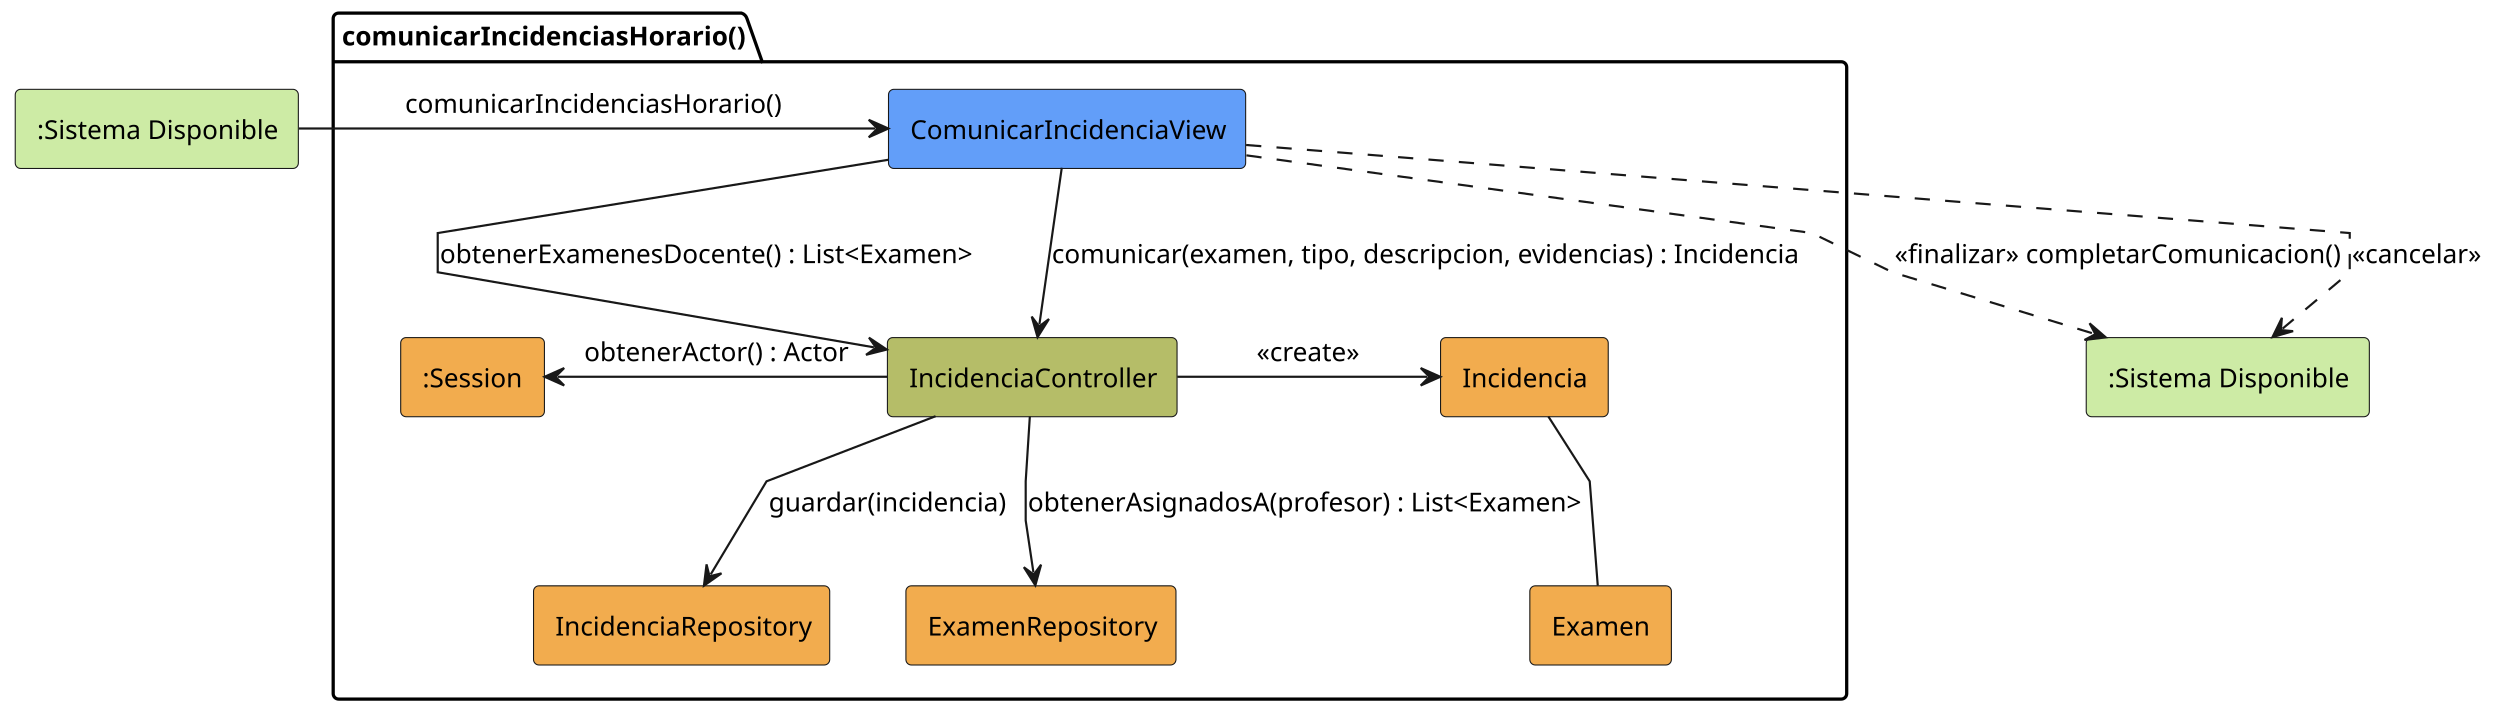
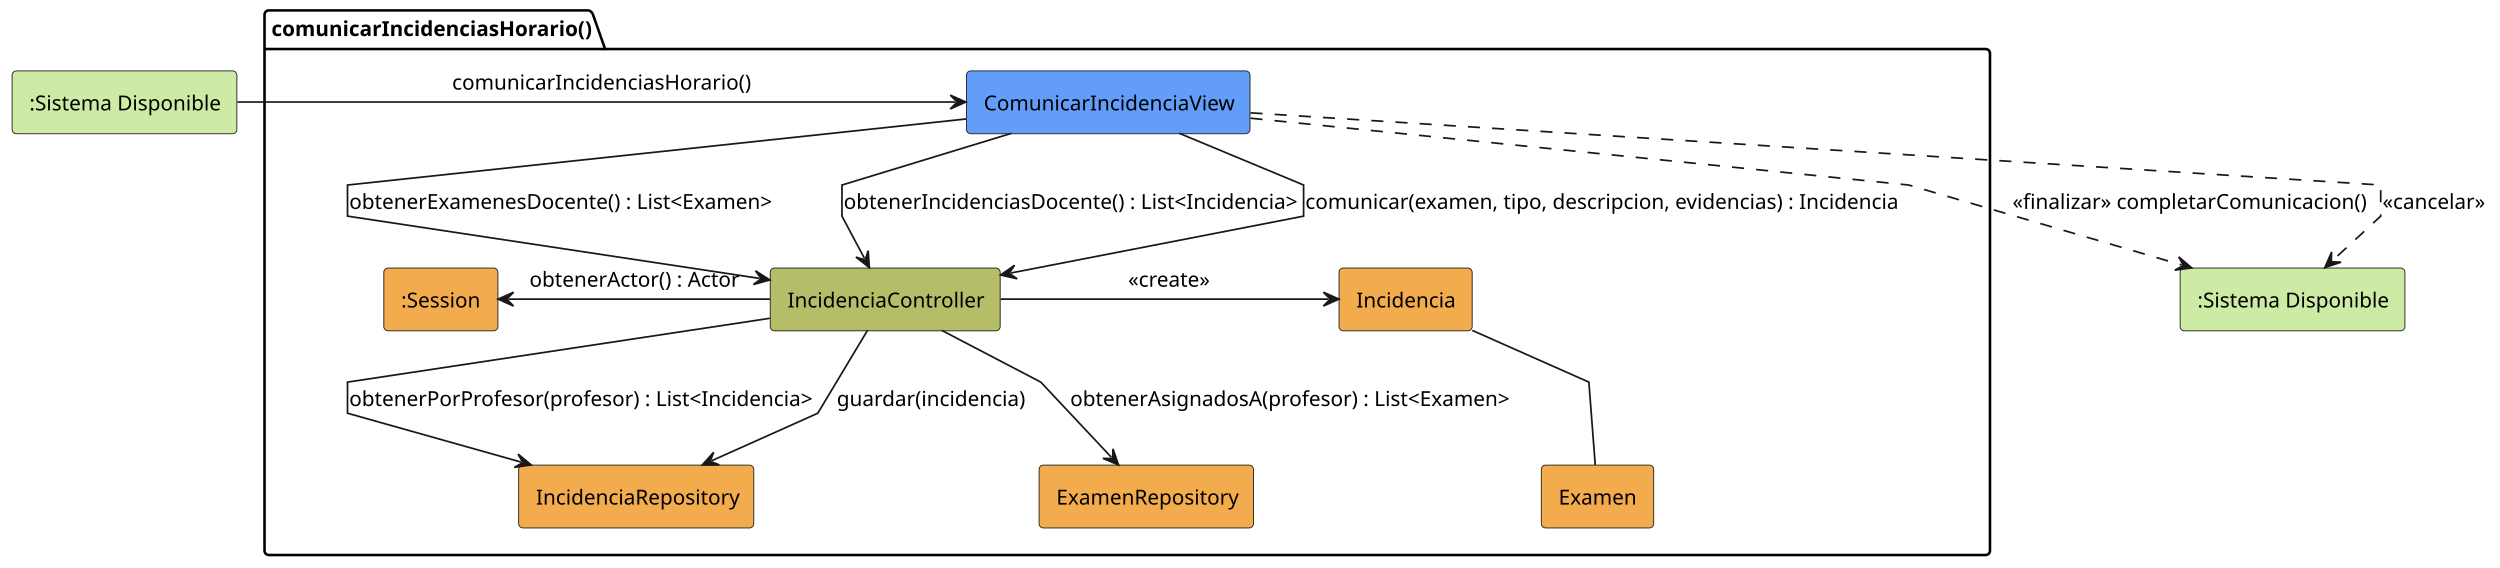
- <svg xmlns="http://www.w3.org/2000/svg" contentStyleType="text/css" height="328px" preserveAspectRatio="none" style="width:1148px;height:328px;background:#FFFFFF;" version="1.1" viewBox="0 0 1148 328" width="1148px" zoomAndPan="magnify">
+ <svg xmlns="http://www.w3.org/2000/svg" contentStyleType="text/css" height="328px" preserveAspectRatio="none" style="width:1446px;height:328px;background:#FFFFFF;" version="1.1" viewBox="0 0 1446 328" width="1446px" zoomAndPan="magnify">
  <defs />
  <g>
    <g id="cluster_comunicarIncidenciasHorario">
-       <path d="M155.5,6.016 L340.5,6.016 A3.75,3.75 0 0 1 343,8.516 L350,28.36 L845.5,28.36 A2.5,2.5 0 0 1 848,30.86 L848,318.516 A2.5,2.5 0 0 1 845.5,321.016 L155.5,321.016 A2.5,2.5 0 0 1 153,318.516 L153,8.516 A2.5,2.5 0 0 1 155.5,6.016 " fill="none" style="stroke:#000000;stroke-width:1.5;" />
+       <path d="M155.5,6.016 L340.5,6.016 A3.75,3.75 0 0 1 343,8.516 L350,28.36 L1148.5,28.36 A2.5,2.5 0 0 1 1151,30.86 L1151,318.516 A2.5,2.5 0 0 1 1148.5,321.016 L155.5,321.016 A2.5,2.5 0 0 1 153,318.516 L153,8.516 A2.5,2.5 0 0 1 155.5,6.016 " fill="none" style="stroke:#000000;stroke-width:1.5;" />
      <line style="stroke:#000000;stroke-width:1.5;" x1="153" x2="350" y1="28.36" y2="28.36" />
      <text fill="#000000" font-family="sans-serif" font-size="12" font-weight="bold" lengthAdjust="spacing" textLength="184" x="157" y="20.844">comunicarIncidenciasHorario()</text>
    </g>
    <g id="elem_ComunicarIncidenciaView">
-       <rect fill="#629EF9" height="36.344" rx="2.5" ry="2.5" style="stroke:#181818;stroke-width:0.5;" width="164" x="408" y="41.016" />
-       <text fill="#000000" font-family="sans-serif" font-size="12" lengthAdjust="spacing" textLength="144" x="418" y="63.844">ComunicarIncidenciaView</text>
+       <rect fill="#629EF9" height="36.344" rx="2.5" ry="2.5" style="stroke:#181818;stroke-width:0.5;" width="164" x="559" y="41.016" />
+       <text fill="#000000" font-family="sans-serif" font-size="12" lengthAdjust="spacing" textLength="144" x="569" y="63.844">ComunicarIncidenciaView</text>
    </g>
    <g id="elem_IncidenciaController">
-       <rect fill="#B5BD68" height="36.344" rx="2.5" ry="2.5" style="stroke:#181818;stroke-width:0.5;" width="133" x="407.5" y="155.016" />
-       <text fill="#000000" font-family="sans-serif" font-size="12" lengthAdjust="spacing" textLength="113" x="417.5" y="177.844">IncidenciaController</text>
+       <rect fill="#B5BD68" height="36.344" rx="2.5" ry="2.5" style="stroke:#181818;stroke-width:0.5;" width="133" x="445.5" y="155.016" />
+       <text fill="#000000" font-family="sans-serif" font-size="12" lengthAdjust="spacing" textLength="113" x="455.5" y="177.844">IncidenciaController</text>
    </g>
    <g id="elem_IncidenciaRepository">
-       <rect fill="#F2AC4E" height="36.344" rx="2.5" ry="2.5" style="stroke:#181818;stroke-width:0.5;" width="136" x="245" y="269.016" />
-       <text fill="#000000" font-family="sans-serif" font-size="12" lengthAdjust="spacing" textLength="116" x="255" y="291.844">IncidenciaRepository</text>
+       <rect fill="#F2AC4E" height="36.344" rx="2.5" ry="2.5" style="stroke:#181818;stroke-width:0.5;" width="136" x="300" y="269.016" />
+       <text fill="#000000" font-family="sans-serif" font-size="12" lengthAdjust="spacing" textLength="116" x="310" y="291.844">IncidenciaRepository</text>
    </g>
    <g id="elem_ExamenRepository">
-       <rect fill="#F2AC4E" height="36.344" rx="2.5" ry="2.5" style="stroke:#181818;stroke-width:0.5;" width="124" x="416" y="269.016" />
-       <text fill="#000000" font-family="sans-serif" font-size="12" lengthAdjust="spacing" textLength="104" x="426" y="291.844">ExamenRepository</text>
+       <rect fill="#F2AC4E" height="36.344" rx="2.5" ry="2.5" style="stroke:#181818;stroke-width:0.5;" width="124" x="601" y="269.016" />
+       <text fill="#000000" font-family="sans-serif" font-size="12" lengthAdjust="spacing" textLength="104" x="611" y="291.844">ExamenRepository</text>
    </g>
    <g id="elem_Incidencia">
-       <rect fill="#F2AC4E" height="36.344" rx="2.5" ry="2.5" style="stroke:#181818;stroke-width:0.5;" width="77" x="661.5" y="155.016" />
-       <text fill="#000000" font-family="sans-serif" font-size="12" lengthAdjust="spacing" textLength="57" x="671.5" y="177.844">Incidencia</text>
+       <rect fill="#F2AC4E" height="36.344" rx="2.5" ry="2.5" style="stroke:#181818;stroke-width:0.5;" width="77" x="774.5" y="155.016" />
+       <text fill="#000000" font-family="sans-serif" font-size="12" lengthAdjust="spacing" textLength="57" x="784.5" y="177.844">Incidencia</text>
    </g>
    <g id="elem_Examen">
-       <rect fill="#F2AC4E" height="36.344" rx="2.5" ry="2.5" style="stroke:#181818;stroke-width:0.5;" width="65" x="702.5" y="269.016" />
-       <text fill="#000000" font-family="sans-serif" font-size="12" lengthAdjust="spacing" textLength="45" x="712.5" y="291.844">Examen</text>
+       <rect fill="#F2AC4E" height="36.344" rx="2.5" ry="2.5" style="stroke:#181818;stroke-width:0.5;" width="65" x="891.5" y="269.016" />
+       <text fill="#000000" font-family="sans-serif" font-size="12" lengthAdjust="spacing" textLength="45" x="901.5" y="291.844">Examen</text>
    </g>
    <g id="elem_Session">
-       <rect fill="#F2AC4E" height="36.344" rx="2.5" ry="2.5" style="stroke:#181818;stroke-width:0.5;" width="66" x="184" y="155.016" />
-       <text fill="#000000" font-family="sans-serif" font-size="12" lengthAdjust="spacing" textLength="46" x="194" y="177.844">:Session</text>
+       <rect fill="#F2AC4E" height="36.344" rx="2.5" ry="2.5" style="stroke:#181818;stroke-width:0.5;" width="66" x="222" y="155.016" />
+       <text fill="#000000" font-family="sans-serif" font-size="12" lengthAdjust="spacing" textLength="46" x="232" y="177.844">:Session</text>
    </g>
    <g id="elem_SistemaDisponible">
      <rect fill="#CDEBA5" height="36.344" rx="2.5" ry="2.5" style="stroke:#181818;stroke-width:0.5;" width="130" x="7" y="41.016" />
      <text fill="#000000" font-family="sans-serif" font-size="12" lengthAdjust="spacing" textLength="110" x="17" y="63.844">:Sistema Disponible</text>
    </g>
    <g id="elem_SistemaDisponibleSalida">
-       <rect fill="#CDEBA5" height="36.344" rx="2.5" ry="2.5" style="stroke:#181818;stroke-width:0.5;" width="130" x="958" y="155.016" />
-       <text fill="#000000" font-family="sans-serif" font-size="12" lengthAdjust="spacing" textLength="110" x="968" y="177.844">:Sistema Disponible</text>
+       <rect fill="#CDEBA5" height="36.344" rx="2.5" ry="2.5" style="stroke:#181818;stroke-width:0.5;" width="130" x="1261" y="155.016" />
+       <text fill="#000000" font-family="sans-serif" font-size="12" lengthAdjust="spacing" textLength="110" x="1271" y="177.844">:Sistema Disponible</text>
    </g>
    <g id="link_SistemaDisponible_ComunicarIncidenciaView">
-       <path d="M137.31,59.016 C210.33,59.016 322.7,59.016 401.92,59.016 " fill="none" id="SistemaDisponible-to-ComunicarIncidenciaView" style="stroke:#181818;stroke-width:1.0;" />
-       <polygon fill="#181818" points="407.92,59.016,398.92,55.016,402.92,59.016,398.92,63.016,407.92,59.016" style="stroke:#181818;stroke-width:1.0;" />
-       <text fill="#000000" font-family="sans-serif" font-size="12" lengthAdjust="spacing" textLength="173" x="186" y="51.844">comunicarIncidenciasHorario()</text>
+       <path d="M137.27,59.016 C241.34,59.016 438.7,59.016 552.63,59.016 " fill="none" id="SistemaDisponible-to-ComunicarIncidenciaView" style="stroke:#181818;stroke-width:1.0;" />
+       <polygon fill="#181818" points="558.63,59.016,549.63,55.016,553.63,59.016,549.63,63.016,558.63,59.016" style="stroke:#181818;stroke-width:1.0;" />
+       <text fill="#000000" font-family="sans-serif" font-size="12" lengthAdjust="spacing" textLength="173" x="261.5" y="51.844">comunicarIncidenciasHorario()</text>
    </g>
    <g id="link_ComunicarIncidenciaView_IncidenciaController">
-       <path d="M407.96,73.356 C322.52,87.256 201,107.016 201,107.016 C201,107.016 201,125.016 201,125.016 C201,125.016 320.487,145.588 401.307,159.498 " fill="none" id="ComunicarIncidenciaView-to-IncidenciaController" style="stroke:#181818;stroke-width:1.0;" />
-       <polygon fill="#181818" points="407.22,160.516,399.029,155.047,402.292,159.668,397.672,162.931,407.22,160.516" style="stroke:#181818;stroke-width:1.0;" />
+       <path d="M558.76,68.806 C431.4,82.406 201,107.016 201,107.016 C201,107.016 201,125.016 201,125.016 C201,125.016 347.967,147.229 439.347,161.039 " fill="none" id="ComunicarIncidenciaView-to-IncidenciaController" style="stroke:#181818;stroke-width:1.0;" />
+       <polygon fill="#181818" points="445.28,161.936,436.979,156.636,440.336,161.189,435.783,164.546,445.28,161.936" style="stroke:#181818;stroke-width:1.0;" />
      <text fill="#000000" font-family="sans-serif" font-size="12" lengthAdjust="spacing" textLength="244" x="202" y="120.844">obtenerExamenesDocente() : List&lt;Examen&gt;</text>
    </g>
    <g id="link_ComunicarIncidenciaView_IncidenciaController">
-       <path d="M487.57,77.026 C484.56,98.076 480.319,127.776 477.299,148.906 " fill="none" id="ComunicarIncidenciaView-to-IncidenciaController-1" style="stroke:#181818;stroke-width:1.0;" />
-       <polygon fill="#181818" points="476.45,154.846,481.683,146.502,477.157,149.896,473.764,145.371,476.45,154.846" style="stroke:#181818;stroke-width:1.0;" />
-       <text fill="#000000" font-family="sans-serif" font-size="12" lengthAdjust="spacing" textLength="340" x="483" y="120.844">comunicar(examen, tipo, descripcion, evidencias) : Incidencia</text>
+       <path d="M584.97,77.116 C540.93,90.556 487,107.016 487,107.016 C487,107.016 487,125.016 487,125.016 C487,125.016 492.885,136.067 500.015,149.487 " fill="none" id="ComunicarIncidenciaView-to-IncidenciaController-1" style="stroke:#181818;stroke-width:1.0;" />
+       <polygon fill="#181818" points="502.83,154.786,502.14,144.961,500.484,150.37,495.075,148.715,502.83,154.786" style="stroke:#181818;stroke-width:1.0;" />
+       <text fill="#000000" font-family="sans-serif" font-size="12" lengthAdjust="spacing" textLength="261" x="488" y="120.844">obtenerIncidenciasDocente() : List&lt;Incidencia&gt;</text>
+     </g>
+     <g id="link_ComunicarIncidenciaView_IncidenciaController">
+       <path d="M682.12,77.116 C714.42,90.556 754,107.016 754,107.016 C754,107.016 754,125.016 754,125.016 C754,125.016 656.29,143.992 584.66,157.902 " fill="none" id="ComunicarIncidenciaView-to-IncidenciaController-2" style="stroke:#181818;stroke-width:1.0;" />
+       <polygon fill="#181818" points="578.77,159.046,588.367,161.257,583.678,158.093,586.842,153.404,578.77,159.046" style="stroke:#181818;stroke-width:1.0;" />
+       <text fill="#000000" font-family="sans-serif" font-size="12" lengthAdjust="spacing" textLength="340" x="755" y="120.844">comunicar(examen, tipo, descripcion, evidencias) : Incidencia</text>
    </g>
    <g id="link_Session_IncidenciaController">
-       <path d="M256.07,173.016 C295.66,173.016 356.93,173.016 407.42,173.016 " fill="none" id="Session-backto-IncidenciaController" style="stroke:#181818;stroke-width:1.0;" />
-       <polygon fill="#181818" points="250.07,173.016,259.07,177.016,255.07,173.016,259.07,169.016,250.07,173.016" style="stroke:#181818;stroke-width:1.0;" />
-       <text fill="#000000" font-family="sans-serif" font-size="12" lengthAdjust="spacing" textLength="121" x="268.25" y="165.844">obtenerActor() : Actor</text>
+       <path d="M294.07,173.016 C333.66,173.016 394.93,173.016 445.42,173.016 " fill="none" id="Session-backto-IncidenciaController" style="stroke:#181818;stroke-width:1.0;" />
+       <polygon fill="#181818" points="288.07,173.016,297.07,177.016,293.07,173.016,297.07,169.016,288.07,173.016" style="stroke:#181818;stroke-width:1.0;" />
+       <text fill="#000000" font-family="sans-serif" font-size="12" lengthAdjust="spacing" textLength="121" x="306.25" y="165.844">obtenerActor() : Actor</text>
    </g>
    <g id="link_IncidenciaController_ExamenRepository">
-       <path d="M472.9,191.246 C472.04,204.666 471,221.016 471,221.016 C471,221.016 471,239.016 471,239.016 C471,239.016 472.56,249.431 474.55,262.851 " fill="none" id="IncidenciaController-to-ExamenRepository" style="stroke:#181818;stroke-width:1.0;" />
-       <polygon fill="#181818" points="475.43,268.786,478.067,259.297,474.697,263.84,470.153,260.47,475.43,268.786" style="stroke:#181818;stroke-width:1.0;" />
-       <text fill="#000000" font-family="sans-serif" font-size="12" lengthAdjust="spacing" textLength="253" x="472" y="234.844">obtenerAsignadosA(profesor) : List&lt;Examen&gt;</text>
+       <path d="M544.75,191.116 C570.48,204.556 602,221.016 602,221.016 C602,221.016 624.795,245.3 642.865,264.56 " fill="none" id="IncidenciaController-to-ExamenRepository" style="stroke:#181818;stroke-width:1.0;" />
+       <polygon fill="#181818" points="646.97,268.936,643.729,259.636,643.549,265.29,637.895,265.109,646.97,268.936" style="stroke:#181818;stroke-width:1.0;" />
+       <text fill="#000000" font-family="sans-serif" font-size="12" lengthAdjust="spacing" textLength="253" x="619" y="234.844">obtenerAsignadosA(profesor) : List&lt;Examen&gt;</text>
+     </g>
+     <g id="link_IncidenciaController_IncidenciaRepository">
+       <path d="M445.28,184.096 C353.9,197.906 201,221.016 201,221.016 C201,221.016 201,239.016 201,239.016 C201,239.016 253.714,253.85 301.464,267.29 " fill="none" id="IncidenciaController-to-IncidenciaRepository" style="stroke:#181818;stroke-width:1.0;" />
+       <polygon fill="#181818" points="307.24,268.916,299.66,262.627,302.427,267.561,297.493,270.328,307.24,268.916" style="stroke:#181818;stroke-width:1.0;" />
+       <text fill="#000000" font-family="sans-serif" font-size="12" lengthAdjust="spacing" textLength="266" x="202" y="234.844">obtenerPorProfesor(profesor) : List&lt;Incidencia&gt;</text>
+     </g>
+     <g id="link_IncidenciaController_IncidenciaRepository">
+       <path d="M501.75,191.096 C490.2,210.356 473,239.016 473,239.016 C473,239.016 441.707,253.025 411.676,266.465 " fill="none" id="IncidenciaController-to-IncidenciaRepository-1" style="stroke:#181818;stroke-width:1.0;" />
+       <polygon fill="#181818" points="406.2,268.916,416.049,268.89,410.764,266.873,412.781,261.588,406.2,268.916" style="stroke:#181818;stroke-width:1.0;" />
+       <text fill="#000000" font-family="sans-serif" font-size="12" lengthAdjust="spacing" textLength="109" x="484" y="234.844">guardar(incidencia)</text>
    </g>
    <g id="link_IncidenciaController_Incidencia">
-       <path d="M540.59,173.016 C579.91,173.016 622.3,173.016 655.39,173.016 " fill="none" id="IncidenciaController-to-Incidencia" style="stroke:#181818;stroke-width:1.0;" />
-       <polygon fill="#181818" points="661.39,173.016,652.39,169.016,656.39,173.016,652.39,177.016,661.39,173.016" style="stroke:#181818;stroke-width:1.0;" />
-       <text fill="#000000" font-family="sans-serif" font-size="12" lengthAdjust="spacing" textLength="48" x="577" y="165.844">«create»</text>
-     </g>
-     <g id="link_IncidenciaController_IncidenciaRepository">
-       <path d="M429.61,191.116 C394.73,204.556 352,221.016 352,221.016 C352,221.016 337.886,244.53 326.336,263.79 " fill="none" id="IncidenciaController-to-IncidenciaRepository" style="stroke:#181818;stroke-width:1.0;" />
-       <polygon fill="#181818" points="323.25,268.936,331.309,263.275,325.822,264.648,324.448,259.16,323.25,268.936" style="stroke:#181818;stroke-width:1.0;" />
-       <text fill="#000000" font-family="sans-serif" font-size="12" lengthAdjust="spacing" textLength="109" x="353" y="234.844">guardar(incidencia)</text>
+       <path d="M578.8,173.016 C638.9,173.016 719.11,173.016 768.43,173.016 " fill="none" id="IncidenciaController-to-Incidencia" style="stroke:#181818;stroke-width:1.0;" />
+       <polygon fill="#181818" points="774.43,173.016,765.43,169.016,769.43,173.016,765.43,177.016,774.43,173.016" style="stroke:#181818;stroke-width:1.0;" />
+       <text fill="#000000" font-family="sans-serif" font-size="12" lengthAdjust="spacing" textLength="48" x="652.5" y="165.844">«create»</text>
    </g>
    <g id="link_Incidencia_Examen">
-       <path d="M711,191.246 C719.56,204.666 730,221.016 730,221.016 C730,221.016 732.2,249.676 733.69,268.936 " fill="none" id="Incidencia-Examen" style="stroke:#181818;stroke-width:1.0;" />
+       <path d="M851.57,191.116 C881.88,204.556 919,221.016 919,221.016 C919,221.016 921.2,249.676 922.69,268.936 " fill="none" id="Incidencia-Examen" style="stroke:#181818;stroke-width:1.0;" />
    </g>
    <g id="link_ComunicarIncidenciaView_SistemaDisponibleSalida">
-       <path d="M572.35,71.336 C673.55,85.236 832,107.016 832,107.016 C832,107.016 869,125.016 869,125.016 C869,125.016 917.191,139.725 961.231,153.165 " fill="none" id="ComunicarIncidenciaView-to-SistemaDisponibleSalida" style="stroke:#181818;stroke-width:1.0;stroke-dasharray:7.0,7.0;" />
-       <polygon fill="#181818" points="966.97,154.916,959.529,148.463,962.188,153.457,957.194,156.115,966.97,154.916" style="stroke:#181818;stroke-width:1.0;" />
-       <text fill="#000000" font-family="sans-serif" font-size="12" lengthAdjust="spacing" textLength="204" x="870" y="120.844">«finalizar» completarComunicacion()</text>
+       <path d="M723.24,68.366 C856.29,81.866 1104,107.016 1104,107.016 C1104,107.016 1196.142,133.99 1261.912,153.25 " fill="none" id="ComunicarIncidenciaView-to-SistemaDisponibleSalida" style="stroke:#181818;stroke-width:1.0;stroke-dasharray:7.0,7.0;" />
+       <polygon fill="#181818" points="1267.67,154.936,1260.157,148.568,1262.871,153.531,1257.909,156.245,1267.67,154.936" style="stroke:#181818;stroke-width:1.0;" />
+       <text fill="#000000" font-family="sans-serif" font-size="12" lengthAdjust="spacing" textLength="204" x="1164" y="120.844">«finalizar» completarComunicacion()</text>
    </g>
    <g id="link_ComunicarIncidenciaView_SistemaDisponibleSalida">
-       <path d="M572.21,66.576 C734.18,79.496 1079,107.016 1079,107.016 C1079,107.016 1079,125.016 1079,125.016 C1079,125.016 1064.116,137.509 1048.126,150.929 " fill="none" id="ComunicarIncidenciaView-to-SistemaDisponibleSalida-1" style="stroke:#181818;stroke-width:1.0;stroke-dasharray:7.0,7.0;" />
-       <polygon fill="#181818" points="1043.53,154.786,1052.995,152.064,1047.36,151.572,1047.852,145.936,1043.53,154.786" style="stroke:#181818;stroke-width:1.0;" />
-       <text fill="#000000" font-family="sans-serif" font-size="12" lengthAdjust="spacing" textLength="60" x="1080" y="120.844">«cancelar»</text>
+       <path d="M723.29,65.266 C915.34,77.536 1377,107.016 1377,107.016 C1377,107.016 1377,125.016 1377,125.016 C1377,125.016 1363.672,137.3 1349.112,150.72 " fill="none" id="ComunicarIncidenciaView-to-SistemaDisponibleSalida-1" style="stroke:#181818;stroke-width:1.0;stroke-dasharray:7.0,7.0;" />
+       <polygon fill="#181818" points="1344.7,154.786,1354.029,151.628,1348.377,151.397,1348.607,145.745,1344.7,154.786" style="stroke:#181818;stroke-width:1.0;" />
+       <text fill="#000000" font-family="sans-serif" font-size="12" lengthAdjust="spacing" textLength="60" x="1378" y="120.844">«cancelar»</text>
    </g>
  </g>
</svg>
